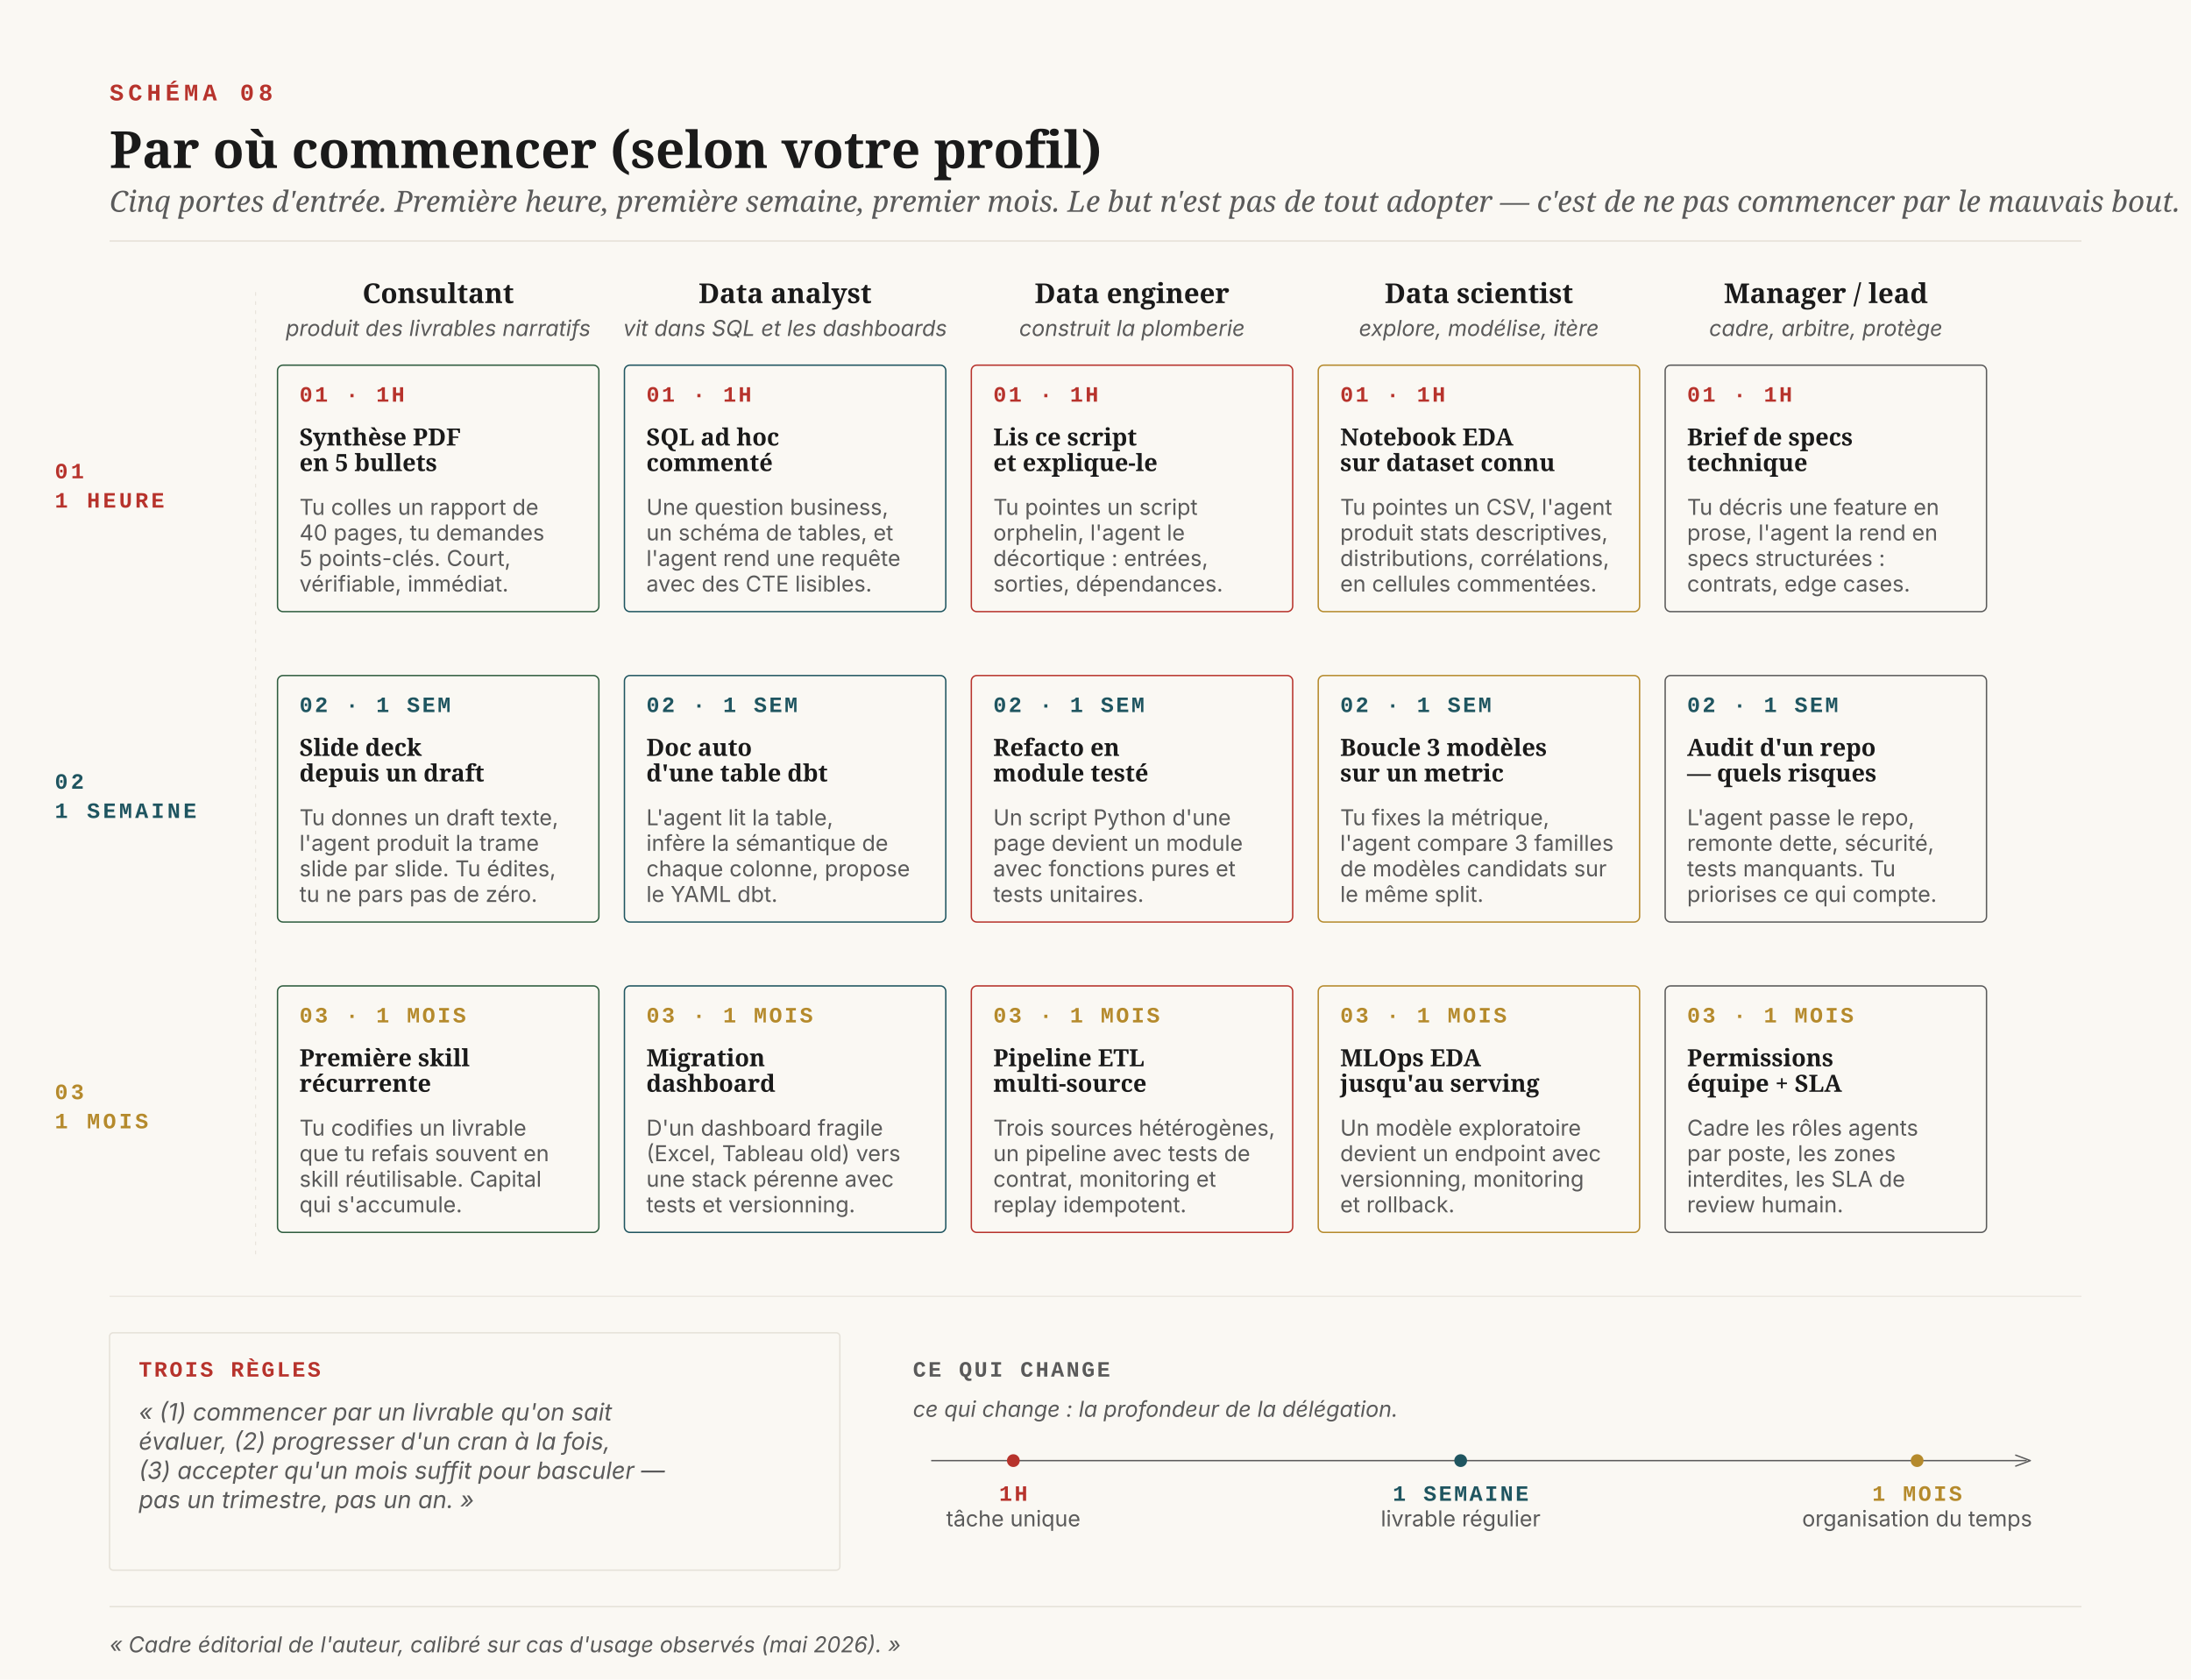
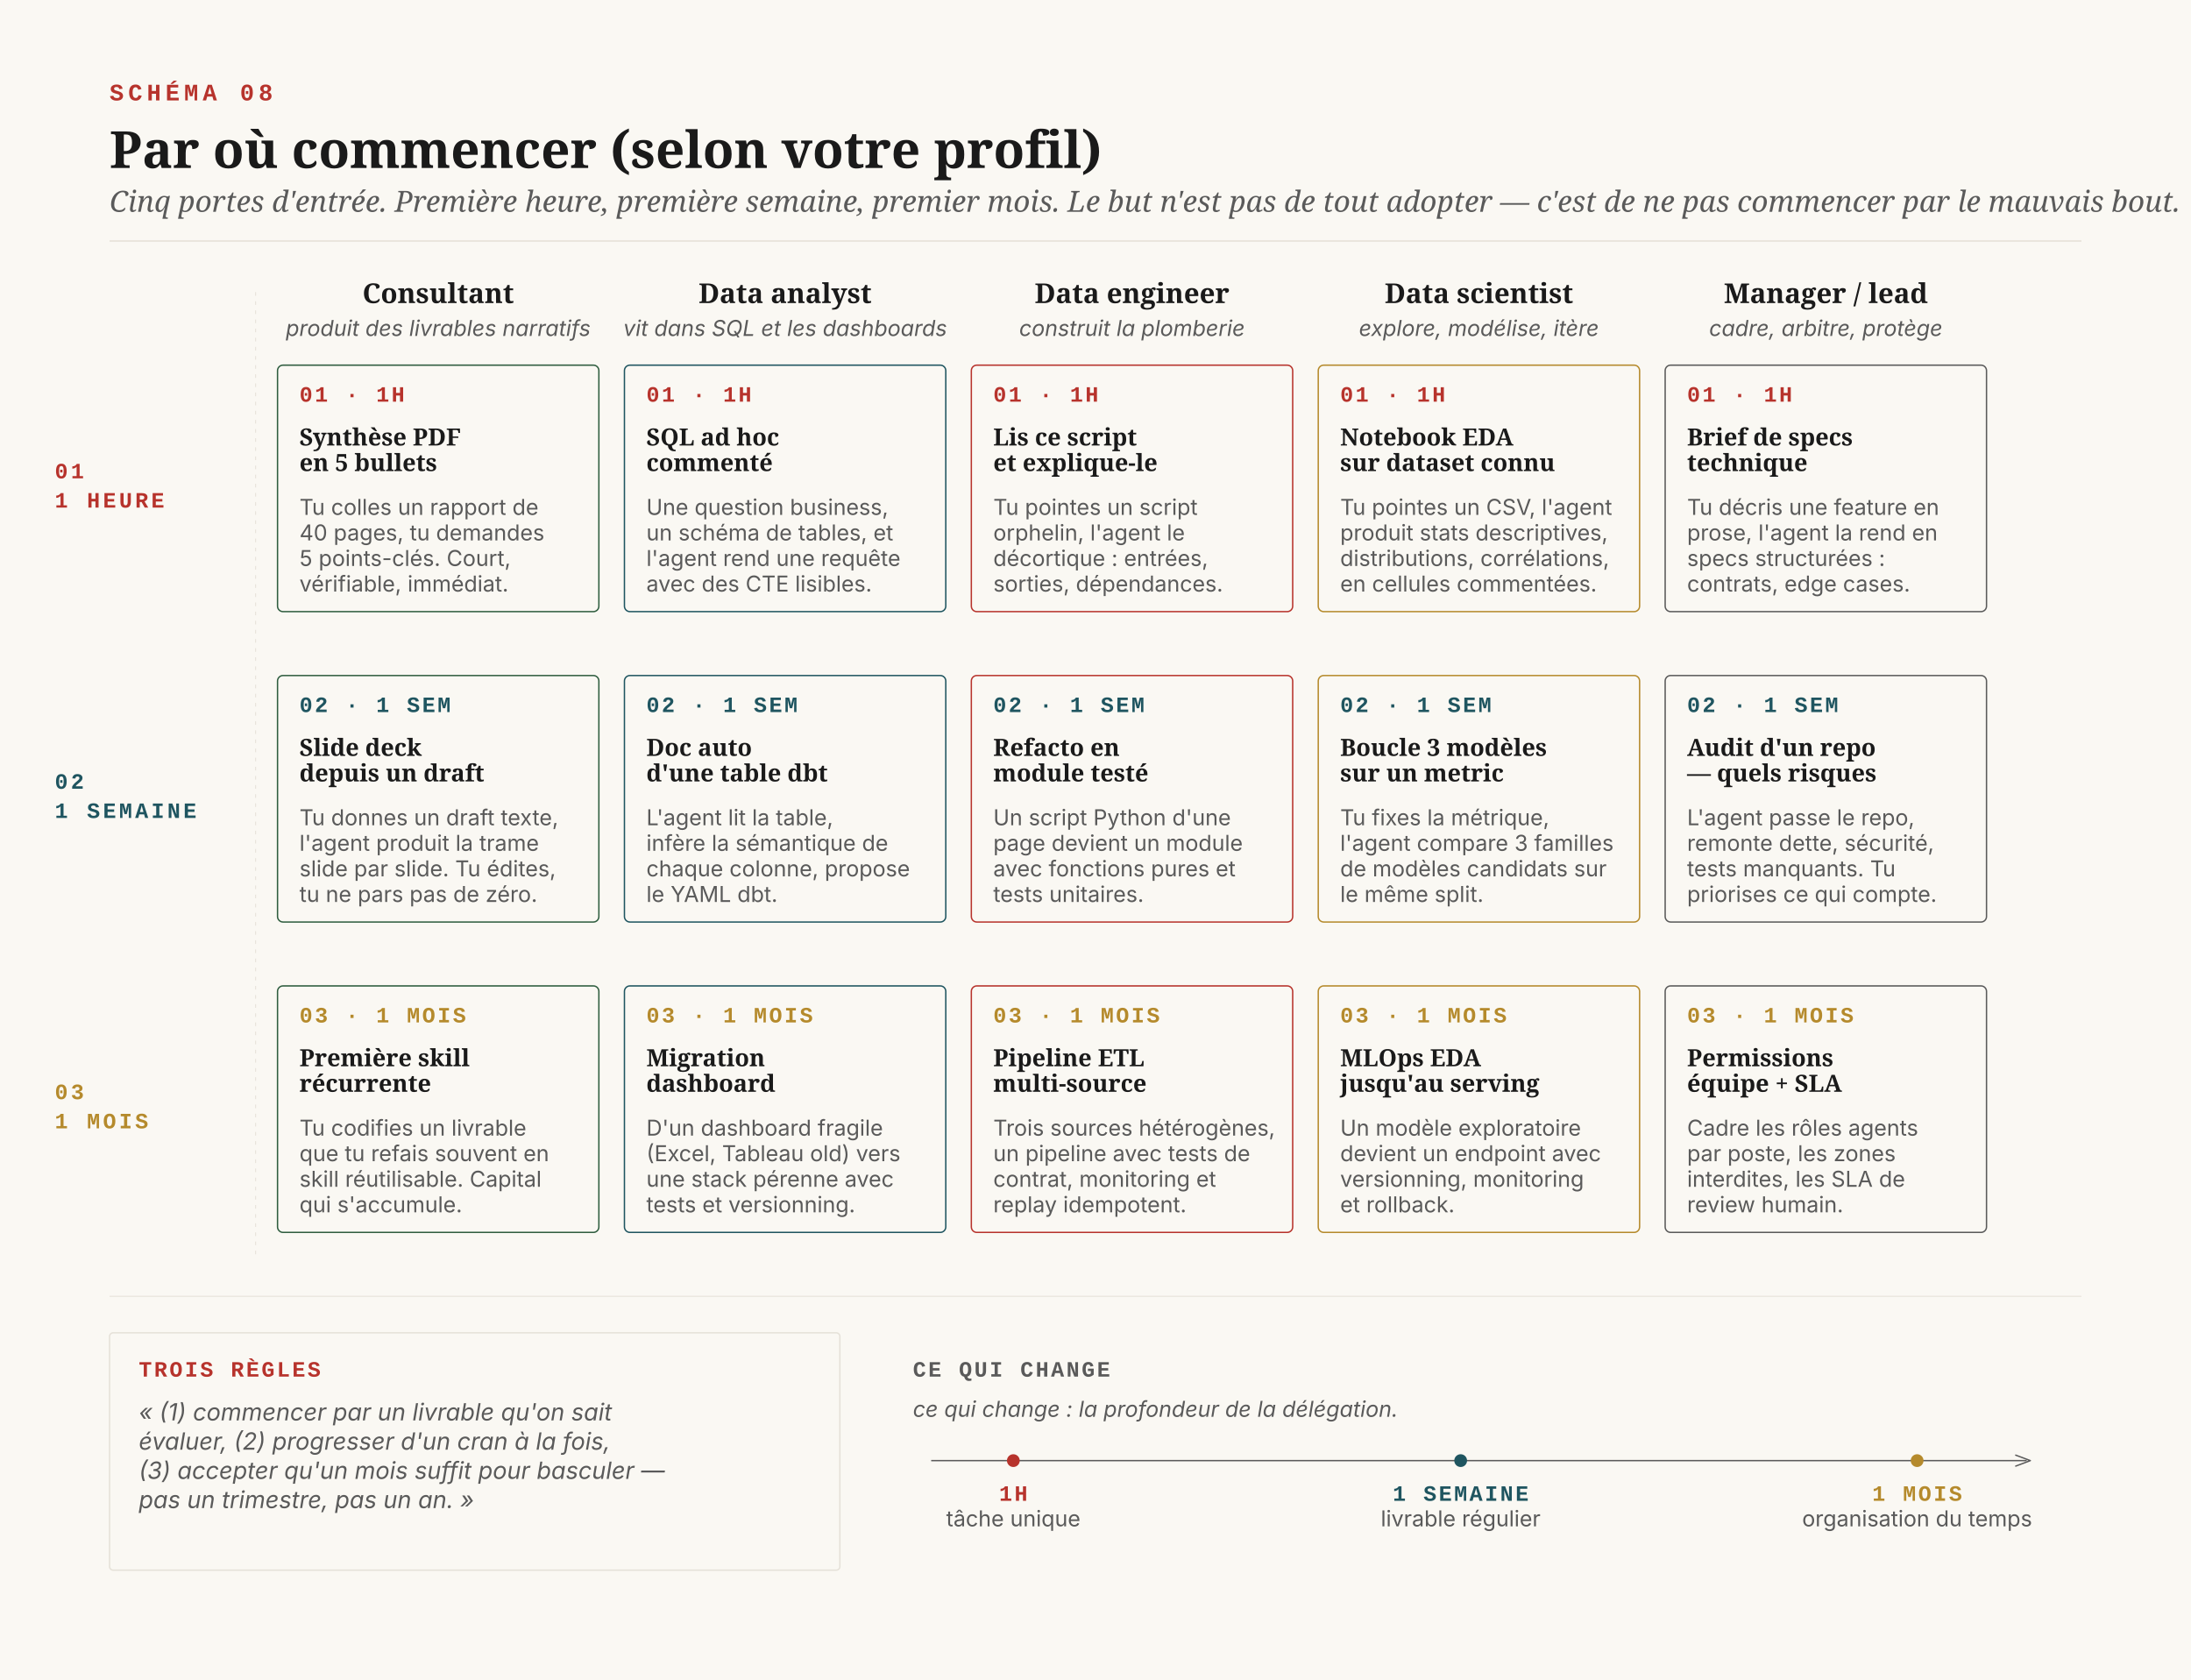
<svg xmlns="http://www.w3.org/2000/svg" viewBox="0 0 1200 920" data-schema-id="schema-08" role="img" aria-label="Carte de décision par profil — 5 portes d'entrée × 3 horizons">
  <defs>
    <style>
      .display { font-family: 'Spectral', Georgia, serif; }
      .body { font-family: 'Inter', -apple-system, sans-serif; }
      .mono { font-family: 'JetBrains Mono', 'Courier New', monospace; }
      .interactive { cursor: pointer; transition: opacity 0.2s ease; outline: none; }
      .interactive:hover { opacity: 0.85; }
      .interactive:focus-visible .col-header-bg { stroke: #B7332C; stroke-width: 1.2; }
    </style>
  </defs>
-   <rect x="0" y="0" width="1200" height="920" fill="#FAF8F3" />
-   <text x="60" y="55" class="mono" font-size="13" font-weight="600" fill="#B7332C" letter-spacing="2.4">SCHÉMA 08</text>
-   <text x="60" y="92" class="display" font-size="28" font-weight="600" fill="#1A1A1A">Par où commencer (selon votre profil)</text>
-   <text x="60" y="116" class="display" font-size="16" font-style="italic" fill="#5A5A5A">Cinq portes d'entrée. Première heure, première semaine, premier mois. Le but n'est pas de tout adopter — c'est de ne pas commencer par le mauvais bout.</text>
+   <rect x="0" y="0" width="1200" height="1150" fill="#FAF8F3" />
+   <g class="svg-header">
+     <text x="60" y="55" class="mono" font-size="13" font-weight="600" fill="#B7332C" letter-spacing="2.4">SCHÉMA 08</text>
+     <text x="60" y="92" class="display" font-size="28" font-weight="600" fill="#1A1A1A">Par où commencer (selon votre profil)</text>
+     <text x="60" y="116" class="display" font-size="16" font-style="italic" fill="#5A5A5A">Cinq portes d'entrée. Première heure, première semaine, premier mois. Le but n'est pas de tout adopter — c'est de ne pas commencer par le mauvais bout.</text>
+   </g>
  <line x1="60" y1="132" x2="1140" y2="132" stroke="#E5E1D8" stroke-width="0.75" />
  <text x="30" y="262" class="mono" font-size="12" font-weight="600" fill="#B7332C" letter-spacing="1.6">01</text>
  <text x="30" y="278" class="mono" font-size="12" font-weight="600" fill="#B7332C" letter-spacing="1.6">1 HEURE</text>
  <text x="30" y="432" class="mono" font-size="12" font-weight="600" fill="#1F5560" letter-spacing="1.6">02</text>
  <text x="30" y="448" class="mono" font-size="12" font-weight="600" fill="#1F5560" letter-spacing="1.6">1 SEMAINE</text>
  <text x="30" y="602" class="mono" font-size="12" font-weight="600" fill="#B58A2C" letter-spacing="1.6">03</text>
  <text x="30" y="618" class="mono" font-size="12" font-weight="600" fill="#B58A2C" letter-spacing="1.6">1 MOIS</text>
  <line x1="140" y1="160" x2="140" y2="690" stroke="#E5E1D8" stroke-width="0.5" stroke-dasharray="2,3" />
  <g class="interactive" data-card="profil-consultant" tabindex="0" role="button" aria-label="Profil consultant / fonction support">
    <rect class="col-header-bg" x="152" y="148" width="176" height="40" fill="#FAF8F3" stroke="transparent" />
    <text x="240" y="166" class="display" font-size="15" font-weight="600" fill="#1A1A1A" text-anchor="middle">Consultant</text>
    <text x="240" y="184" class="body" font-size="12" font-style="italic" fill="#5A5A5A" text-anchor="middle">produit des livrables narratifs</text>
    <rect x="152" y="200" width="176" height="135" rx="3" fill="#FAF8F3" stroke="#2F5D3F" stroke-width="0.75" />
    <text x="164" y="220" class="mono" font-size="12" font-weight="600" fill="#B7332C" letter-spacing="1.2">01 · 1H</text>
    <text x="164" y="244" class="display" font-size="13" font-weight="600" fill="#1A1A1A">Synthèse PDF</text>
    <text x="164" y="258" class="display" font-size="13" font-weight="600" fill="#1A1A1A">en 5 bullets</text>
    <text x="164" y="282" class="body" font-size="12" fill="#5A5A5A">Tu colles un rapport de</text>
    <text x="164" y="296" class="body" font-size="12" fill="#5A5A5A">40 pages, tu demandes</text>
    <text x="164" y="310" class="body" font-size="12" fill="#5A5A5A">5 points-clés. Court,</text>
    <text x="164" y="324" class="body" font-size="12" fill="#5A5A5A">vérifiable, immédiat.</text>
    <rect x="152" y="370" width="176" height="135" rx="3" fill="#FAF8F3" stroke="#2F5D3F" stroke-width="0.75" />
    <text x="164" y="390" class="mono" font-size="12" font-weight="600" fill="#1F5560" letter-spacing="1.2">02 · 1 SEM</text>
    <text x="164" y="414" class="display" font-size="13" font-weight="600" fill="#1A1A1A">Slide deck</text>
    <text x="164" y="428" class="display" font-size="13" font-weight="600" fill="#1A1A1A">depuis un draft</text>
    <text x="164" y="452" class="body" font-size="12" fill="#5A5A5A">Tu donnes un draft texte,</text>
    <text x="164" y="466" class="body" font-size="12" fill="#5A5A5A">l'agent produit la trame</text>
    <text x="164" y="480" class="body" font-size="12" fill="#5A5A5A">slide par slide. Tu édites,</text>
    <text x="164" y="494" class="body" font-size="12" fill="#5A5A5A">tu ne pars pas de zéro.</text>
    <rect x="152" y="540" width="176" height="135" rx="3" fill="#FAF8F3" stroke="#2F5D3F" stroke-width="0.75" />
    <text x="164" y="560" class="mono" font-size="12" font-weight="600" fill="#B58A2C" letter-spacing="1.2">03 · 1 MOIS</text>
    <text x="164" y="584" class="display" font-size="13" font-weight="600" fill="#1A1A1A">Première skill</text>
    <text x="164" y="598" class="display" font-size="13" font-weight="600" fill="#1A1A1A">récurrente</text>
    <text x="164" y="622" class="body" font-size="12" fill="#5A5A5A">Tu codifies un livrable</text>
    <text x="164" y="636" class="body" font-size="12" fill="#5A5A5A">que tu refais souvent en</text>
    <text x="164" y="650" class="body" font-size="12" fill="#5A5A5A">skill réutilisable. Capital</text>
    <text x="164" y="664" class="body" font-size="12" fill="#5A5A5A">qui s'accumule.</text>
  </g>
  <g class="interactive" data-card="profil-analyst" tabindex="0" role="button" aria-label="Profil data analyst">
    <rect class="col-header-bg" x="342" y="148" width="176" height="40" fill="#FAF8F3" stroke="transparent" />
    <text x="430" y="166" class="display" font-size="15" font-weight="600" fill="#1A1A1A" text-anchor="middle">Data analyst</text>
    <text x="430" y="184" class="body" font-size="12" font-style="italic" fill="#5A5A5A" text-anchor="middle">vit dans SQL et les dashboards</text>
    <rect x="342" y="200" width="176" height="135" rx="3" fill="#FAF8F3" stroke="#1F5560" stroke-width="0.75" />
    <text x="354" y="220" class="mono" font-size="12" font-weight="600" fill="#B7332C" letter-spacing="1.2">01 · 1H</text>
    <text x="354" y="244" class="display" font-size="13" font-weight="600" fill="#1A1A1A">SQL ad hoc</text>
    <text x="354" y="258" class="display" font-size="13" font-weight="600" fill="#1A1A1A">commenté</text>
    <text x="354" y="282" class="body" font-size="12" fill="#5A5A5A">Une question business,</text>
    <text x="354" y="296" class="body" font-size="12" fill="#5A5A5A">un schéma de tables, et</text>
    <text x="354" y="310" class="body" font-size="12" fill="#5A5A5A">l'agent rend une requête</text>
    <text x="354" y="324" class="body" font-size="12" fill="#5A5A5A">avec des CTE lisibles.</text>
    <rect x="342" y="370" width="176" height="135" rx="3" fill="#FAF8F3" stroke="#1F5560" stroke-width="0.75" />
    <text x="354" y="390" class="mono" font-size="12" font-weight="600" fill="#1F5560" letter-spacing="1.2">02 · 1 SEM</text>
    <text x="354" y="414" class="display" font-size="13" font-weight="600" fill="#1A1A1A">Doc auto</text>
    <text x="354" y="428" class="display" font-size="13" font-weight="600" fill="#1A1A1A">d'une table dbt</text>
    <text x="354" y="452" class="body" font-size="12" fill="#5A5A5A">L'agent lit la table,</text>
    <text x="354" y="466" class="body" font-size="12" fill="#5A5A5A">infère la sémantique de</text>
    <text x="354" y="480" class="body" font-size="12" fill="#5A5A5A">chaque colonne, propose</text>
    <text x="354" y="494" class="body" font-size="12" fill="#5A5A5A">le YAML dbt.</text>
    <rect x="342" y="540" width="176" height="135" rx="3" fill="#FAF8F3" stroke="#1F5560" stroke-width="0.75" />
    <text x="354" y="560" class="mono" font-size="12" font-weight="600" fill="#B58A2C" letter-spacing="1.2">03 · 1 MOIS</text>
    <text x="354" y="584" class="display" font-size="13" font-weight="600" fill="#1A1A1A">Migration</text>
    <text x="354" y="598" class="display" font-size="13" font-weight="600" fill="#1A1A1A">dashboard</text>
    <text x="354" y="622" class="body" font-size="12" fill="#5A5A5A">D'un dashboard fragile</text>
    <text x="354" y="636" class="body" font-size="12" fill="#5A5A5A">(Excel, Tableau old) vers</text>
    <text x="354" y="650" class="body" font-size="12" fill="#5A5A5A">une stack pérenne avec</text>
    <text x="354" y="664" class="body" font-size="12" fill="#5A5A5A">tests et versionning.</text>
  </g>
  <g class="interactive" data-card="profil-eng" tabindex="0" role="button" aria-label="Profil data engineer">
    <rect class="col-header-bg" x="532" y="148" width="176" height="40" fill="#FAF8F3" stroke="transparent" />
    <text x="620" y="166" class="display" font-size="15" font-weight="600" fill="#1A1A1A" text-anchor="middle">Data engineer</text>
    <text x="620" y="184" class="body" font-size="12" font-style="italic" fill="#5A5A5A" text-anchor="middle">construit la plomberie</text>
    <rect x="532" y="200" width="176" height="135" rx="3" fill="#FAF8F3" stroke="#B7332C" stroke-width="0.75" />
    <text x="544" y="220" class="mono" font-size="12" font-weight="600" fill="#B7332C" letter-spacing="1.2">01 · 1H</text>
    <text x="544" y="244" class="display" font-size="13" font-weight="600" fill="#1A1A1A">Lis ce script</text>
    <text x="544" y="258" class="display" font-size="13" font-weight="600" fill="#1A1A1A">et explique-le</text>
    <text x="544" y="282" class="body" font-size="12" fill="#5A5A5A">Tu pointes un script</text>
    <text x="544" y="296" class="body" font-size="12" fill="#5A5A5A">orphelin, l'agent le</text>
    <text x="544" y="310" class="body" font-size="12" fill="#5A5A5A">décortique : entrées,</text>
    <text x="544" y="324" class="body" font-size="12" fill="#5A5A5A">sorties, dépendances.</text>
    <rect x="532" y="370" width="176" height="135" rx="3" fill="#FAF8F3" stroke="#B7332C" stroke-width="0.75" />
    <text x="544" y="390" class="mono" font-size="12" font-weight="600" fill="#1F5560" letter-spacing="1.2">02 · 1 SEM</text>
    <text x="544" y="414" class="display" font-size="13" font-weight="600" fill="#1A1A1A">Refacto en</text>
    <text x="544" y="428" class="display" font-size="13" font-weight="600" fill="#1A1A1A">module testé</text>
    <text x="544" y="452" class="body" font-size="12" fill="#5A5A5A">Un script Python d'une</text>
    <text x="544" y="466" class="body" font-size="12" fill="#5A5A5A">page devient un module</text>
    <text x="544" y="480" class="body" font-size="12" fill="#5A5A5A">avec fonctions pures et</text>
    <text x="544" y="494" class="body" font-size="12" fill="#5A5A5A">tests unitaires.</text>
    <rect x="532" y="540" width="176" height="135" rx="3" fill="#FAF8F3" stroke="#B7332C" stroke-width="0.75" />
    <text x="544" y="560" class="mono" font-size="12" font-weight="600" fill="#B58A2C" letter-spacing="1.2">03 · 1 MOIS</text>
    <text x="544" y="584" class="display" font-size="13" font-weight="600" fill="#1A1A1A">Pipeline ETL</text>
    <text x="544" y="598" class="display" font-size="13" font-weight="600" fill="#1A1A1A">multi-source</text>
    <text x="544" y="622" class="body" font-size="12" fill="#5A5A5A">Trois sources hétérogènes,</text>
    <text x="544" y="636" class="body" font-size="12" fill="#5A5A5A">un pipeline avec tests de</text>
    <text x="544" y="650" class="body" font-size="12" fill="#5A5A5A">contrat, monitoring et</text>
    <text x="544" y="664" class="body" font-size="12" fill="#5A5A5A">replay idempotent.</text>
  </g>
  <g class="interactive" data-card="profil-scientist" tabindex="0" role="button" aria-label="Profil data scientist">
    <rect class="col-header-bg" x="722" y="148" width="176" height="40" fill="#FAF8F3" stroke="transparent" />
    <text x="810" y="166" class="display" font-size="15" font-weight="600" fill="#1A1A1A" text-anchor="middle">Data scientist</text>
    <text x="810" y="184" class="body" font-size="12" font-style="italic" fill="#5A5A5A" text-anchor="middle">explore, modélise, itère</text>
    <rect x="722" y="200" width="176" height="135" rx="3" fill="#FAF8F3" stroke="#B58A2C" stroke-width="0.75" />
    <text x="734" y="220" class="mono" font-size="12" font-weight="600" fill="#B7332C" letter-spacing="1.2">01 · 1H</text>
    <text x="734" y="244" class="display" font-size="13" font-weight="600" fill="#1A1A1A">Notebook EDA</text>
    <text x="734" y="258" class="display" font-size="13" font-weight="600" fill="#1A1A1A">sur dataset connu</text>
    <text x="734" y="282" class="body" font-size="12" fill="#5A5A5A">Tu pointes un CSV, l'agent</text>
    <text x="734" y="296" class="body" font-size="12" fill="#5A5A5A">produit stats descriptives,</text>
    <text x="734" y="310" class="body" font-size="12" fill="#5A5A5A">distributions, corrélations,</text>
    <text x="734" y="324" class="body" font-size="12" fill="#5A5A5A">en cellules commentées.</text>
    <rect x="722" y="370" width="176" height="135" rx="3" fill="#FAF8F3" stroke="#B58A2C" stroke-width="0.75" />
    <text x="734" y="390" class="mono" font-size="12" font-weight="600" fill="#1F5560" letter-spacing="1.2">02 · 1 SEM</text>
    <text x="734" y="414" class="display" font-size="13" font-weight="600" fill="#1A1A1A">Boucle 3 modèles</text>
    <text x="734" y="428" class="display" font-size="13" font-weight="600" fill="#1A1A1A">sur un metric</text>
    <text x="734" y="452" class="body" font-size="12" fill="#5A5A5A">Tu fixes la métrique,</text>
    <text x="734" y="466" class="body" font-size="12" fill="#5A5A5A">l'agent compare 3 familles</text>
    <text x="734" y="480" class="body" font-size="12" fill="#5A5A5A">de modèles candidats sur</text>
    <text x="734" y="494" class="body" font-size="12" fill="#5A5A5A">le même split.</text>
    <rect x="722" y="540" width="176" height="135" rx="3" fill="#FAF8F3" stroke="#B58A2C" stroke-width="0.75" />
    <text x="734" y="560" class="mono" font-size="12" font-weight="600" fill="#B58A2C" letter-spacing="1.2">03 · 1 MOIS</text>
    <text x="734" y="584" class="display" font-size="13" font-weight="600" fill="#1A1A1A">MLOps EDA</text>
    <text x="734" y="598" class="display" font-size="13" font-weight="600" fill="#1A1A1A">jusqu'au serving</text>
    <text x="734" y="622" class="body" font-size="12" fill="#5A5A5A">Un modèle exploratoire</text>
    <text x="734" y="636" class="body" font-size="12" fill="#5A5A5A">devient un endpoint avec</text>
    <text x="734" y="650" class="body" font-size="12" fill="#5A5A5A">versionning, monitoring</text>
    <text x="734" y="664" class="body" font-size="12" fill="#5A5A5A">et rollback.</text>
  </g>
  <g class="interactive" data-card="profil-manager" tabindex="0" role="button" aria-label="Profil manager / lead technique">
    <rect class="col-header-bg" x="912" y="148" width="176" height="40" fill="#FAF8F3" stroke="transparent" />
    <text x="1000" y="166" class="display" font-size="15" font-weight="600" fill="#1A1A1A" text-anchor="middle">Manager / lead</text>
    <text x="1000" y="184" class="body" font-size="12" font-style="italic" fill="#5A5A5A" text-anchor="middle">cadre, arbitre, protège</text>
    <rect x="912" y="200" width="176" height="135" rx="3" fill="#FAF8F3" stroke="#5A5A5A" stroke-width="0.75" />
    <text x="924" y="220" class="mono" font-size="12" font-weight="600" fill="#B7332C" letter-spacing="1.2">01 · 1H</text>
    <text x="924" y="244" class="display" font-size="13" font-weight="600" fill="#1A1A1A">Brief de specs</text>
    <text x="924" y="258" class="display" font-size="13" font-weight="600" fill="#1A1A1A">technique</text>
    <text x="924" y="282" class="body" font-size="12" fill="#5A5A5A">Tu décris une feature en</text>
    <text x="924" y="296" class="body" font-size="12" fill="#5A5A5A">prose, l'agent la rend en</text>
    <text x="924" y="310" class="body" font-size="12" fill="#5A5A5A">specs structurées :</text>
    <text x="924" y="324" class="body" font-size="12" fill="#5A5A5A">contrats, edge cases.</text>
    <rect x="912" y="370" width="176" height="135" rx="3" fill="#FAF8F3" stroke="#5A5A5A" stroke-width="0.75" />
    <text x="924" y="390" class="mono" font-size="12" font-weight="600" fill="#1F5560" letter-spacing="1.2">02 · 1 SEM</text>
    <text x="924" y="414" class="display" font-size="13" font-weight="600" fill="#1A1A1A">Audit d'un repo</text>
    <text x="924" y="428" class="display" font-size="13" font-weight="600" fill="#1A1A1A">— quels risques</text>
    <text x="924" y="452" class="body" font-size="12" fill="#5A5A5A">L'agent passe le repo,</text>
    <text x="924" y="466" class="body" font-size="12" fill="#5A5A5A">remonte dette, sécurité,</text>
    <text x="924" y="480" class="body" font-size="12" fill="#5A5A5A">tests manquants. Tu</text>
    <text x="924" y="494" class="body" font-size="12" fill="#5A5A5A">priorises ce qui compte.</text>
    <rect x="912" y="540" width="176" height="135" rx="3" fill="#FAF8F3" stroke="#5A5A5A" stroke-width="0.75" />
    <text x="924" y="560" class="mono" font-size="12" font-weight="600" fill="#B58A2C" letter-spacing="1.2">03 · 1 MOIS</text>
    <text x="924" y="584" class="display" font-size="13" font-weight="600" fill="#1A1A1A">Permissions</text>
    <text x="924" y="598" class="display" font-size="13" font-weight="600" fill="#1A1A1A">équipe + SLA</text>
    <text x="924" y="622" class="body" font-size="12" fill="#5A5A5A">Cadre les rôles agents</text>
    <text x="924" y="636" class="body" font-size="12" fill="#5A5A5A">par poste, les zones</text>
    <text x="924" y="650" class="body" font-size="12" fill="#5A5A5A">interdites, les SLA de</text>
    <text x="924" y="664" class="body" font-size="12" fill="#5A5A5A">review humain.</text>
  </g>
  <line x1="60" y1="710" x2="1140" y2="710" stroke="#E5E1D8" stroke-width="0.5" />
  <g aria-hidden="true">
    <rect x="60" y="730" width="400" height="130" rx="2" fill="none" stroke="#E5E1D8" stroke-width="0.75" />
    <text x="76" y="754" class="mono" font-size="12" font-weight="600" fill="#B7332C" letter-spacing="1.2">TROIS RÈGLES</text>
    <text x="76" y="778" class="body" font-size="13" font-style="italic" fill="#5A5A5A">« (1) commencer par un livrable qu'on sait</text>
    <text x="76" y="794" class="body" font-size="13" font-style="italic" fill="#5A5A5A">évaluer, (2) progresser d'un cran à la fois,</text>
    <text x="76" y="810" class="body" font-size="13" font-style="italic" fill="#5A5A5A">(3) accepter qu'un mois suffit pour basculer —</text>
    <text x="76" y="826" class="body" font-size="13" font-style="italic" fill="#5A5A5A">pas un trimestre, pas un an. »</text>
  </g>
  <g aria-hidden="true">
    <text x="500" y="754" class="mono" font-size="12" font-weight="600" fill="#5A5A5A" letter-spacing="1.2">CE QUI CHANGE</text>
    <line x1="510" y1="800" x2="1110" y2="800" stroke="#5A5A5A" stroke-width="0.75" />
    <circle cx="555" cy="800" r="3.5" fill="#B7332C" />
    <text x="555" y="822" class="mono" font-size="12" font-weight="600" fill="#B7332C" text-anchor="middle" letter-spacing="1.2">1H</text>
    <text x="555" y="836" class="body" font-size="12" fill="#5A5A5A" text-anchor="middle">tâche unique</text>
    <circle cx="800" cy="800" r="3.5" fill="#1F5560" />
    <text x="800" y="822" class="mono" font-size="12" font-weight="600" fill="#1F5560" text-anchor="middle" letter-spacing="1.2">1 SEMAINE</text>
    <text x="800" y="836" class="body" font-size="12" fill="#5A5A5A" text-anchor="middle">livrable régulier</text>
    <circle cx="1050" cy="800" r="3.5" fill="#B58A2C" />
    <text x="1050" y="822" class="mono" font-size="12" font-weight="600" fill="#B58A2C" text-anchor="middle" letter-spacing="1.2">1 MOIS</text>
    <text x="1050" y="836" class="body" font-size="12" fill="#5A5A5A" text-anchor="middle">organisation du temps</text>
    <path d="M 1104 797 L 1112 800 L 1104 803" fill="none" stroke="#5A5A5A" stroke-width="0.75" stroke-linecap="round" stroke-linejoin="round" />
    <text x="500" y="776" class="body" font-size="12" font-style="italic" fill="#5A5A5A">ce qui change : la profondeur de la délégation.</text>
  </g>
-   <line x1="60" y1="880" x2="1140" y2="880" stroke="#E5E1D8" stroke-width="0.75" />
-   <text x="60" y="905" class="body" font-size="12" font-style="italic" fill="#5A5A5A">« Cadre éditorial de l'auteur, calibré sur cas d'usage observés (mai 2026). »</text>
+   <g class="svg-footer">
+     <line x1="60" y1="1040" x2="1140" y2="1040" stroke="#E5E1D8" stroke-width="0.75" />
+     <text x="60" y="1065" class="body" font-size="12" font-style="italic" fill="#5A5A5A">« Cadre éditorial de l'auteur, calibré sur cas d'usage observés (mai 2026). »</text>
+   </g>
</svg>
